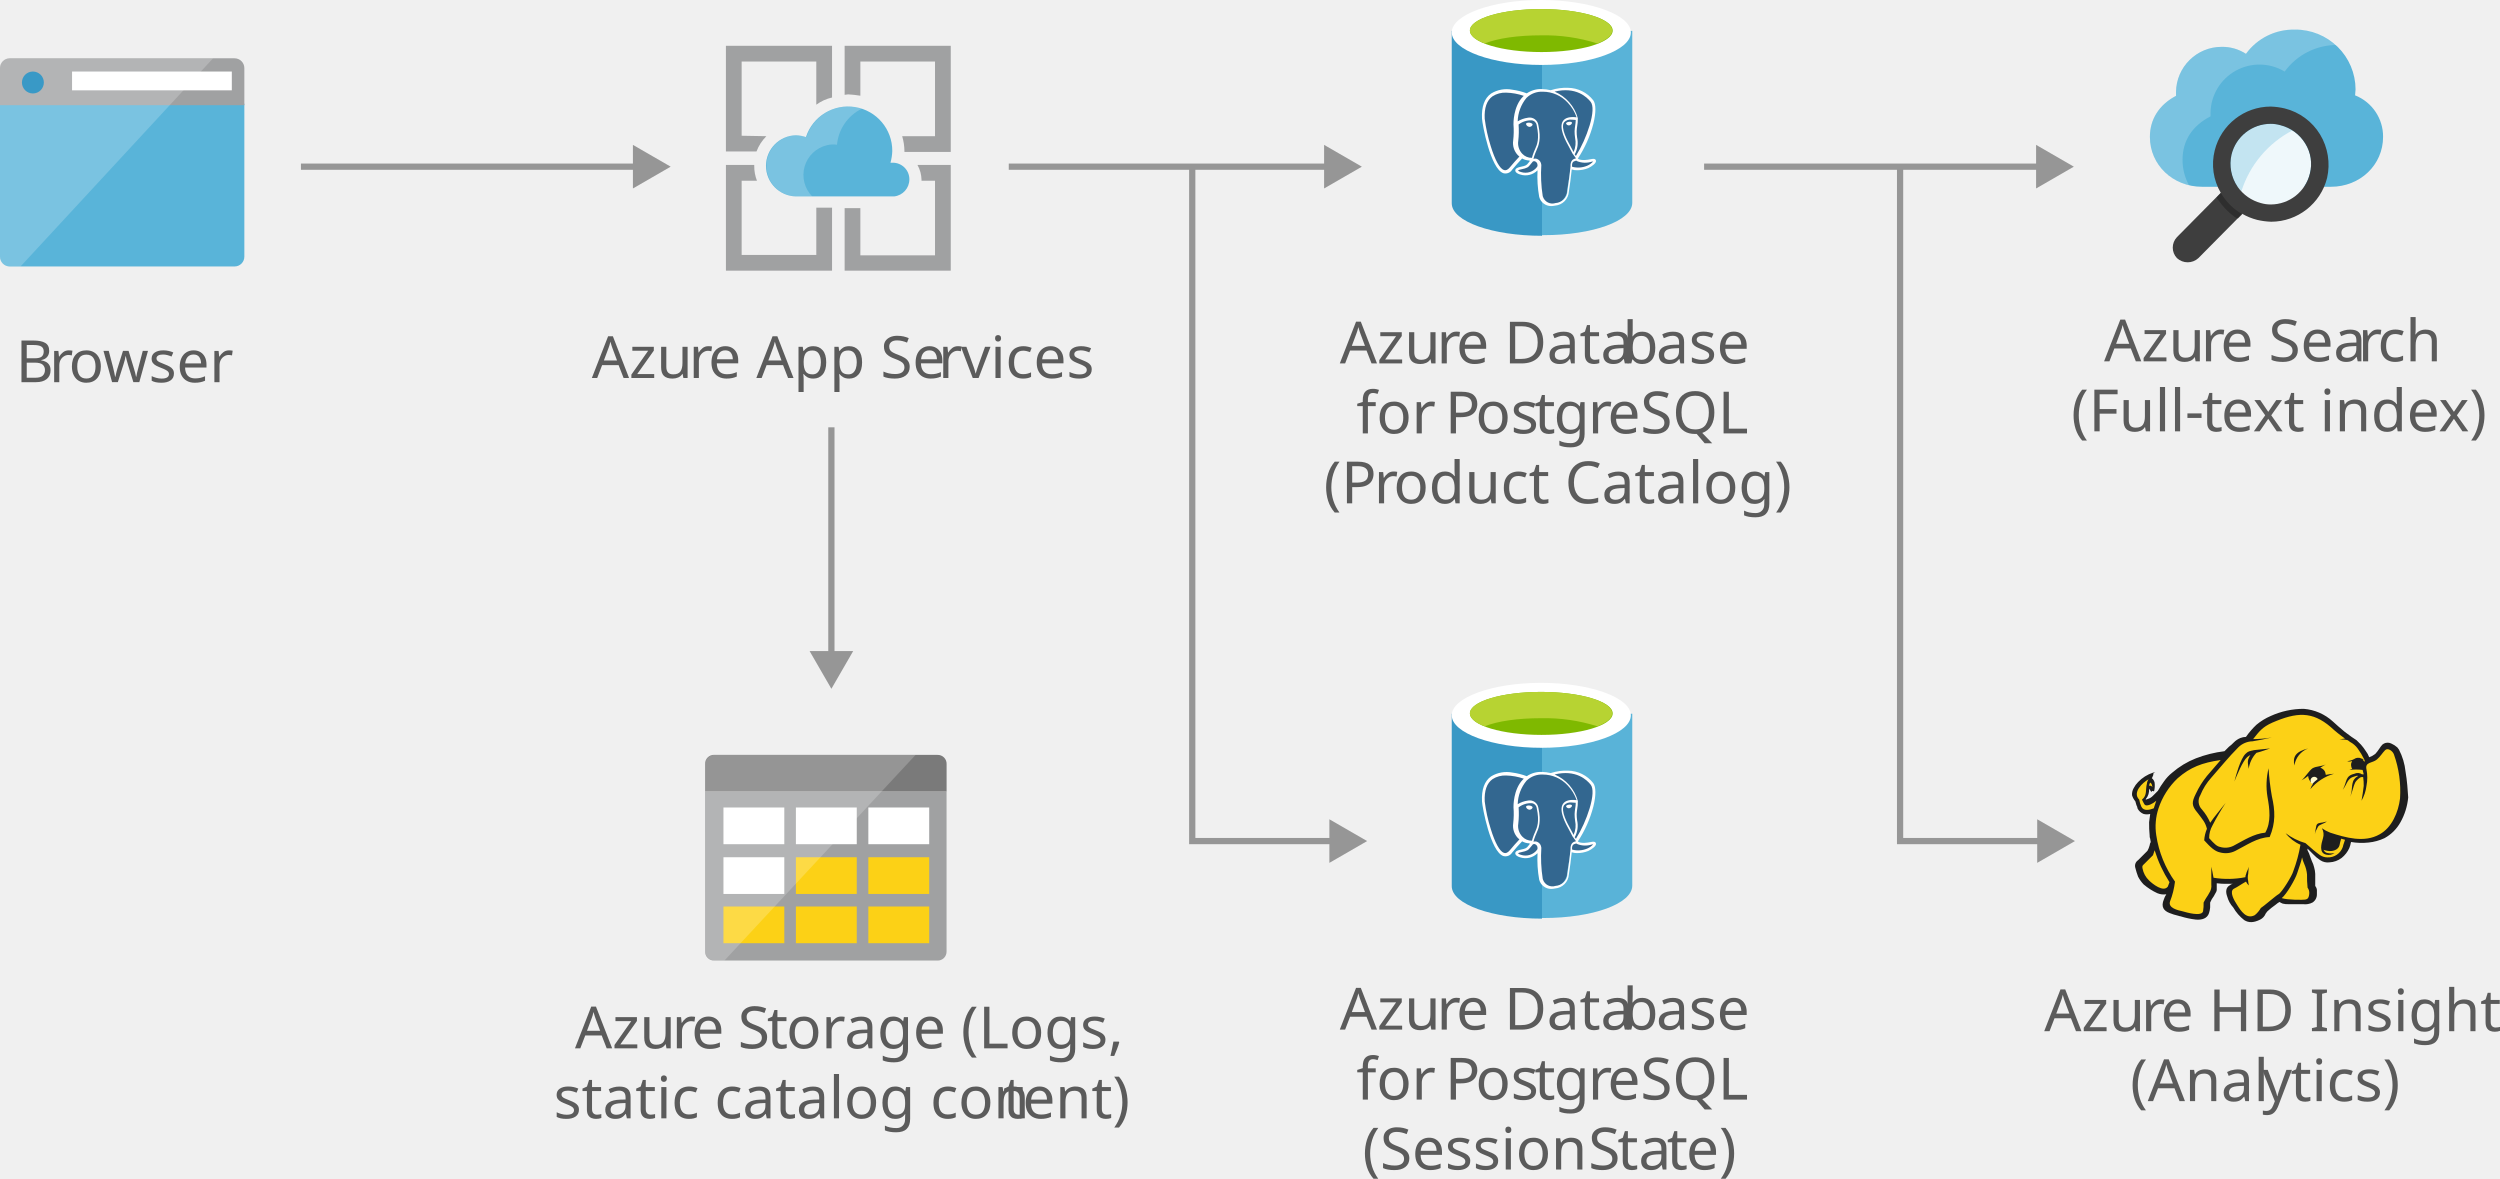
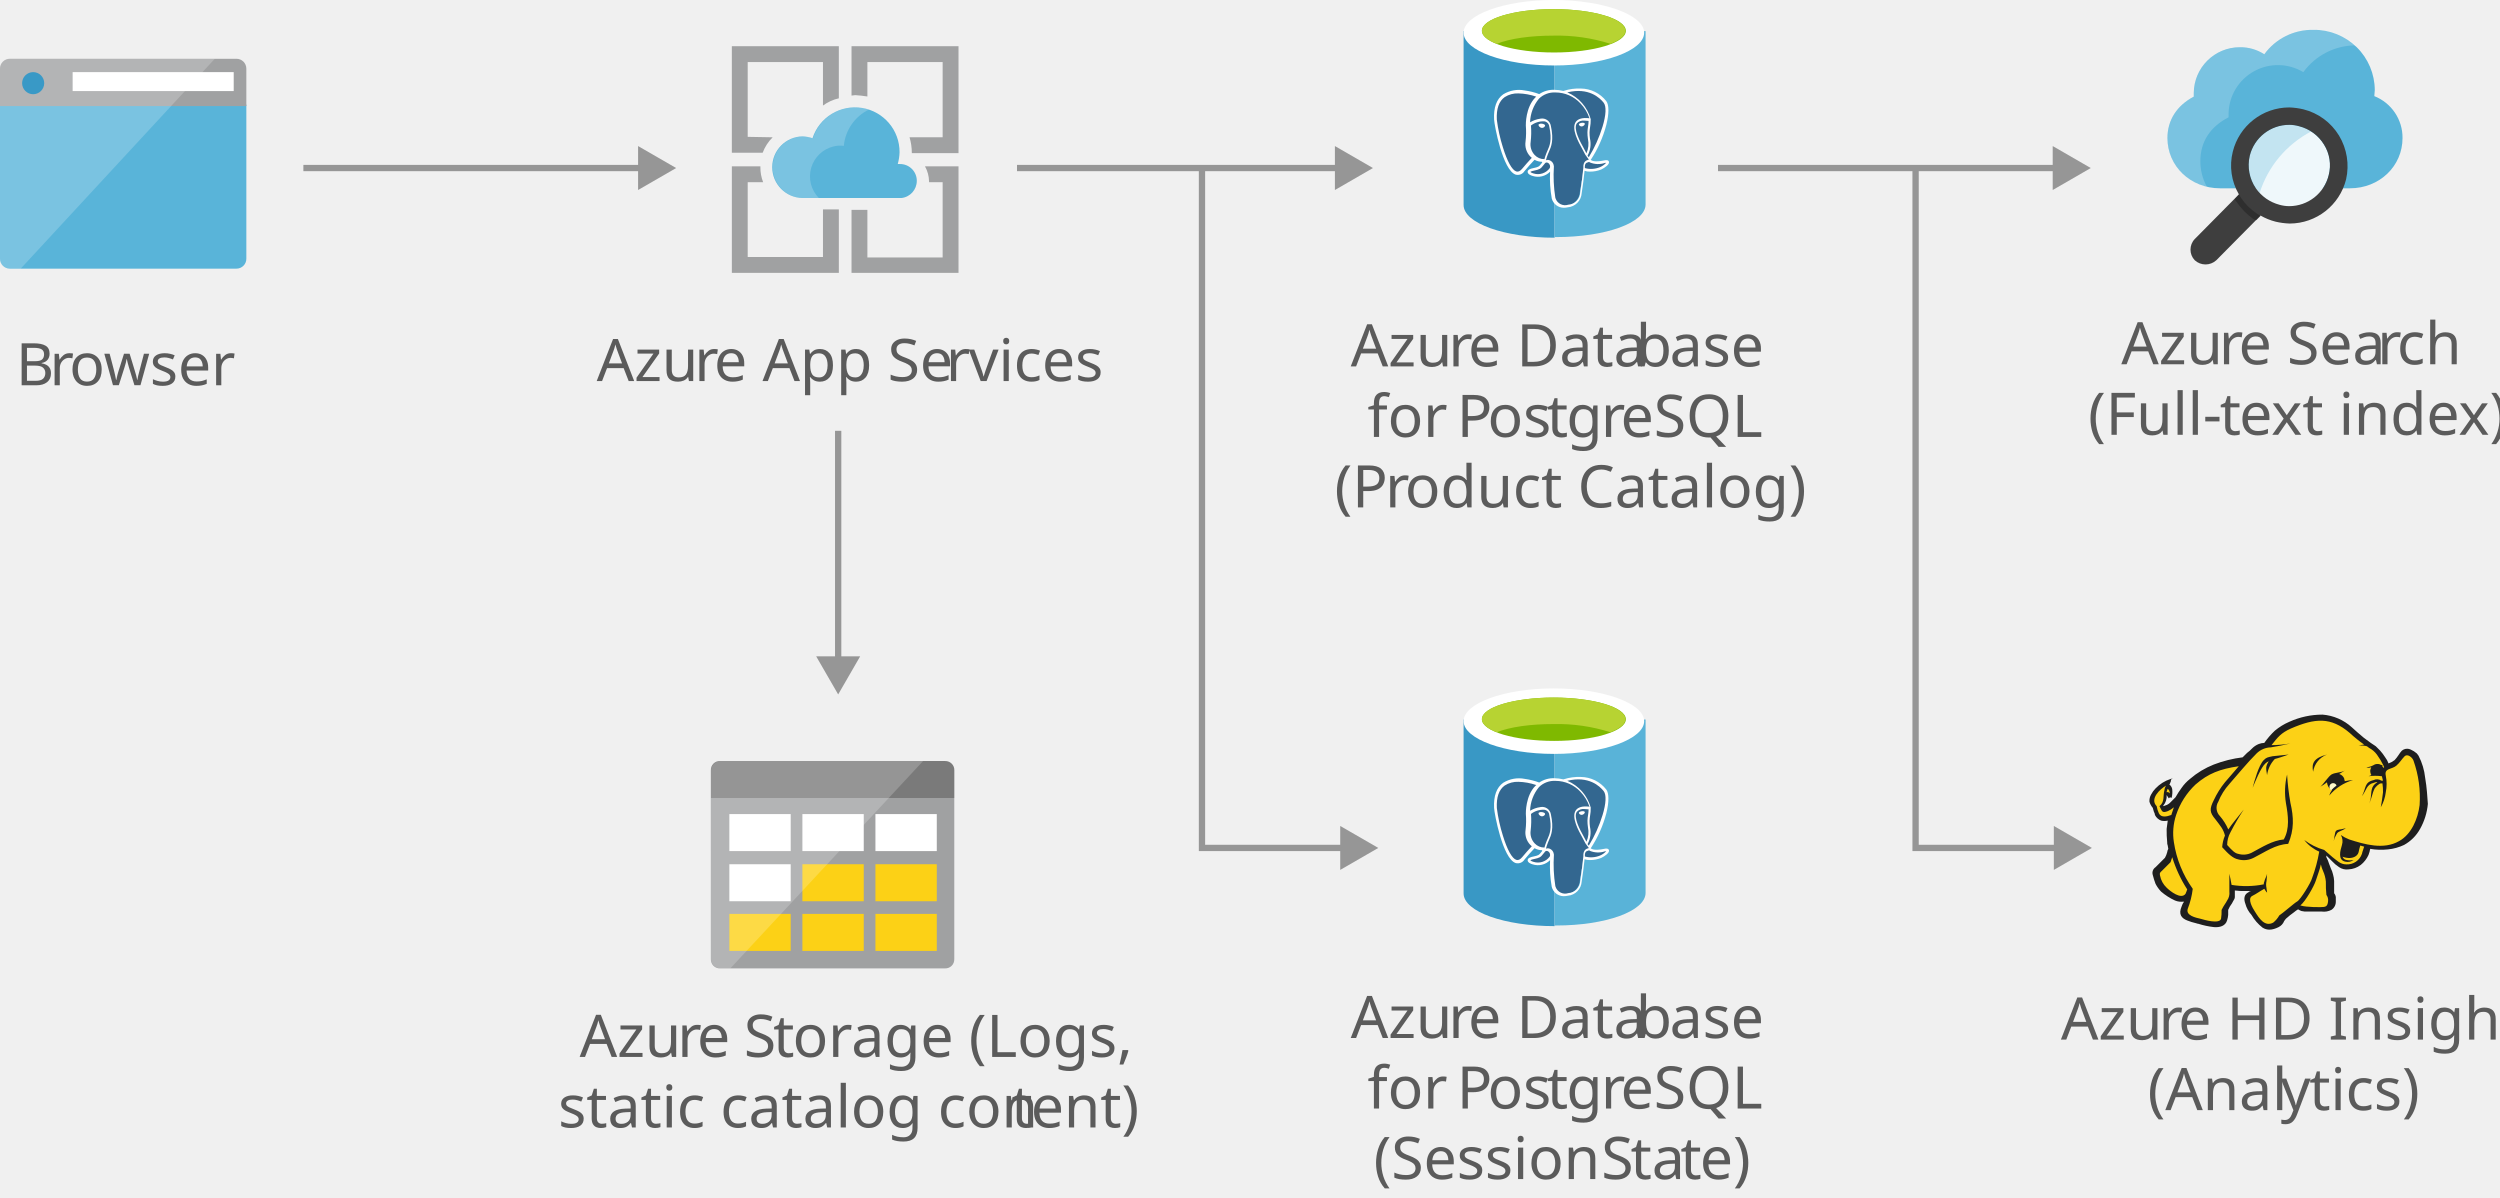
- <svg xmlns="http://www.w3.org/2000/svg" class="architecture-diagram" aria-labelledby="retail-and-ecommerce-using-azure-database-for-postgresql" viewbox="0 0 595.565 285.39">
+ <svg xmlns="http://www.w3.org/2000/svg" class="architecture-diagram" aria-labelledby="retail-and-ecommerce-using-azure-database-for-postgresql" height="285.39" viewbox="0 0 595.565 285.39" width="595.565">
  <text fill="#5b5b5b" font-family="SegoeUI, Segoe UI" font-size="14" transform="translate(3.797 91.785)">
        B<tspan letter-spacing="-.013em" x="8.025" y="0">r</tspan>
    <tspan x="12.708" y="0">owser</tspan>
  </text>
  <path d="M0 61.653A2.354 2.354 0 002.347 64h53.991a2.354 2.354 0 002.347-2.347V24.915H0z" fill="#59b4d9" />
  <path d="M56.338 14H2.347A2.354 2.354 0 000 16.347v8.92h58.685v-8.92A2.354 2.354 0 0056.338 14" fill="#a0a1a2" />
  <path d="M2.347 14A2.354 2.354 0 000 16.347v45.306A2.354 2.354 0 002.347 64H4.93l46.244-50z" fill="#fff" opacity=".2" style="isolation:isolate" />
  <path fill="#fff" d="M17.305 17.181h38.371v4.514H17.305z" />
  <circle cx="7.9" cy="19.814" fill="#3999c6" r="2.633" />
  <text fill="#5b5b5b" font-family="SegoeUI, Segoe UI" font-size="14" transform="translate(321.778 87.285)">
        Azu<tspan letter-spacing="-.013em" x="23.283" y="0">r</tspan>
    <tspan x="27.966" y="0">e Data</tspan>
    <tspan letter-spacing="-.013em" x="67.929" y="0">b</tspan>
    <tspan x="75.975" y="0">ase </tspan>
    <tspan x="3.989" y="16.8">for </tspan>
    <tspan letter-spacing="-.037em" x="25.276" y="16.8">P</tspan>
    <tspan x="32.597" y="16.8">os</tspan>
    <tspan letter-spacing="-.008em" x="46.741" y="16.8">t</tspan>
    <tspan x="51.375" y="16.8">g</tspan>
    <tspan letter-spacing="-.013em" x="59.62" y="16.8">r</tspan>
    <tspan x="64.302" y="16.8">eSQL</tspan>
    <tspan x="-3.845" y="33.6">(P</tspan>
    <tspan letter-spacing="-.013em" x="8.22" y="33.6">r</tspan>
    <tspan x="12.903" y="33.6">oduct Catalog)</tspan>
  </text>
  <text fill="#5b5b5b" font-family="SegoeUI, Segoe UI" font-size="14" transform="translate(321.778 247.285)">
        Azu<tspan letter-spacing="-.013em" x="23.283" y="0">r</tspan>
    <tspan x="27.966" y="0">e Data</tspan>
    <tspan letter-spacing="-.013em" x="67.929" y="0">b</tspan>
    <tspan x="75.975" y="0">ase </tspan>
    <tspan x="3.989" y="16.8">for </tspan>
    <tspan letter-spacing="-.037em" x="25.276" y="16.8">P</tspan>
    <tspan x="32.597" y="16.8">os</tspan>
    <tspan letter-spacing="-.008em" x="46.741" y="16.8">t</tspan>
    <tspan x="51.375" y="16.8">g</tspan>
    <tspan letter-spacing="-.013em" x="59.62" y="16.8">r</tspan>
    <tspan x="64.302" y="16.8">eSQL</tspan>
    <tspan x="5.472" y="33.6">(Session </tspan>
    <tspan letter-spacing="-.032em" x="59.688" y="33.6">S</tspan>
    <tspan x="66.674" y="33.6">ta</tspan>
    <tspan letter-spacing="-.008em" x="78.542" y="33.6">t</tspan>
    <tspan x="83.176" y="33.6">e)</tspan>
  </text>
  <text fill="#5b5b5b" font-family="SegoeUI, Segoe UI" font-size="14" transform="translate(142.145 90.785)">
        Azu<tspan letter-spacing="-.013em" x="23.283" y="0">r</tspan>
    <tspan x="27.966" y="0">e App Se</tspan>
    <tspan letter-spacing=".04em" x="83.207" y="0">r</tspan>
    <tspan x="88.635" y="0">vices</tspan>
  </text>
  <text fill="#5b5b5b" font-family="SegoeUI, Segoe UI" font-size="14" transform="translate(505.337 86.785)">
        Azu<tspan letter-spacing="-.013em" x="23.283" y="0">r</tspan>
    <tspan x="27.966" y="0">e Sea</tspan>
    <tspan letter-spacing="-.013em" x="61.004" y="0">r</tspan>
    <tspan x="65.687" y="0">ch</tspan>
    <tspan x="-7.889" y="16.8">(Full-</tspan>
    <tspan letter-spacing="-.008em" x="23.475" y="16.8">t</tspan>
    <tspan x="28.109" y="16.8">ext index)</tspan>
  </text>
  <text fill="#5b5b5b" font-family="SegoeUI, Segoe UI" font-size="14" transform="translate(138.088 251.785)">
        Azu<tspan letter-spacing="-.013em" x="23.283" y="0">r</tspan>
    <tspan x="27.966" y="0">e </tspan>
    <tspan letter-spacing="-.032em" x="39.122" y="0">S</tspan>
    <tspan letter-spacing="-.008em" x="46.108" y="0">t</tspan>
    <tspan x="50.743" y="0">orage (Logs,</tspan>
    <tspan x="-5.12" y="16.8">static catalog con</tspan>
    <tspan letter-spacing="-.008em" x="102.847" y="16.8">t</tspan>
    <tspan x="107.481" y="16.8">ent)</tspan>
  </text>
  <path fill="none" stroke="#969696" stroke-miterlimit="10" stroke-width="1.5" d="M319.54 40.03h-77.265" />
  <path fill="#969696" d="M318.008 34.794l9.067 5.236-9.067 5.236V34.794z" />
  <path fill="none" stroke="#969696" stroke-miterlimit="10" stroke-width="1.5" d="M153.54 40.03H72.275" />
  <path fill="#969696" d="M152.008 34.794l9.067 5.236-9.067 5.236V34.794z" />
  <path d="M196.051 61.22h-17.928V43.4h3.672a9.513 9.513 0 01-.648-3.564v-.216h-6.8V65h25.488V49.88h-3.78zM221.323 43.4h3.24v17.928h-17.928v-11.34h-3.78V65h25.488V39.62h-7.992a7.609 7.609 0 01.972 3.564zM178.123 32.6V14.78h17.928v10.368a10.021 10.021 0 013.78-1.728V11h-25.488v25.38h7.344a10.249 10.249 0 012.376-3.672l-5.94-.108zM206.635 22.988V14.78h17.928v17.928h-7.884a13.1 13.1 0 01.54 3.672v.108h11.124V11h-25.488v11.772c.324 0 .54-.108.864-.108a26.751 26.751 0 012.916.324z" fill="#a0a1a2" />
  <path d="M218.407 43.076a3.987 3.987 0 00-4-4h-.54a11.741 11.741 0 00.432-2.808 10.628 10.628 0 00-20.736-3.348 8.425 8.425 0 00-2.376-.432 7.345 7.345 0 000 14.688h23.544a4.107 4.107 0 003.672-4.1" fill="#59b4d9" />
  <path d="M195.079 47.18a7.341 7.341 0 013.564-12.312 5.967 5.967 0 012.376-.108 10.713 10.713 0 015.94-8.64 10.181 10.181 0 00-3.24-.54 10.57 10.57 0 00-10.044 7.344 8.425 8.425 0 00-2.376-.432 7.345 7.345 0 000 14.688h3.78z" fill="#fff" opacity=".2" style="isolation:isolate" />
  <path d="M169.343 228.5a2.131 2.131 0 002.2 2.2h53.592a2.131 2.131 0 002.2-2.2v-38.4h-58z" fill="#a0a1a2" />
  <path d="M225.139 181.292h-53.592a2.131 2.131 0 00-2.2 2.2v6.612h58V183.5a2.131 2.131 0 00-2.2-2.2" fill="#7a7a7a" />
  <path fill="#fff" d="M191.151 193.936h14.616v8.816h-14.616z" />
  <path fill="#fcd116" d="M191.151 205.884h14.616v8.816h-14.616zM208.551 205.884h14.616v8.816h-14.616z" />
  <path fill="#fff" d="M208.551 193.936h14.616v8.816h-14.616zM173.751 193.936h14.616v8.816h-14.616zM173.751 205.884h14.616v8.816h-14.616z" />
  <path fill="#fcd116" d="M173.751 217.716h14.616v8.816h-14.616zM191.151 217.716h14.616v8.816h-14.616zM208.551 217.716h14.616v8.816h-14.616z" />
  <path d="M171.547 181.292a2.37 2.37 0 00-2.2 2.2V228.5a2.37 2.37 0 002.2 2.2h2.436l45.936-49.416z" fill="#fff" opacity=".2" style="isolation:isolate" />
  <path d="M565.623 22.9c0-.448.112-1.008.112-1.456a14.413 14.413 0 00-14.56-14.336 14.135 14.135 0 00-11.76 5.824 10.426 10.426 0 00-5.824-1.68 10.971 10.971 0 00-10.976 10.868v.9c-4.032 2.128-6.272 5.6-6.272 9.856 0 6.72 5.488 11.984 12.544 11.984H559.8c7.056 0 12.544-5.264 12.544-11.984a10.625 10.625 0 00-6.721-9.976z" fill="#59b4d9" />
  <path d="M524.183 38.36c0-4.592 2.352-8.176 6.72-10.416v-.9a11.754 11.754 0 0117.808-9.856 15.487 15.487 0 0112.544-6.384A15.172 15.172 0 00551.175 7a14.535 14.535 0 00-11.76 5.936 10.426 10.426 0 00-5.824-1.68 10.971 10.971 0 00-10.976 10.864v.9c-4.032 2.128-6.272 5.6-6.272 9.856a11.877 11.877 0 009.408 11.648 12.584 12.584 0 01-1.568-6.164z" fill="#fff" opacity=".2" style="isolation:isolate" />
  <path d="M554.759 41.72a9.692 9.692 0 01-9.408 7.392 8.526 8.526 0 01-2.351-.336 10.058 10.058 0 01-3.136-1.456 10.293 10.293 0 01-2.464-2.464 9.8 9.8 0 01-1.456-7.728 9.692 9.692 0 019.408-7.392 8.526 8.526 0 012.352.336 9.758 9.758 0 015.936 4.368 9.232 9.232 0 011.12 7.28" fill="#fff" />
  <path d="M554.759 41.72a9.692 9.692 0 01-9.408 7.392 8.526 8.526 0 01-2.351-.336 10.058 10.058 0 01-3.136-1.456 10.293 10.293 0 01-2.464-2.464 9.8 9.8 0 01-1.456-7.728 9.692 9.692 0 019.408-7.392 8.526 8.526 0 012.352.336 9.758 9.758 0 015.936 4.368 9.232 9.232 0 011.12 7.28" fill="#59b4d9" opacity=".1" style="isolation:isolate" />
  <path d="M550.615 31.3a9.5 9.5 0 00-2.912-1.232 8.526 8.526 0 00-2.352-.336 9.692 9.692 0 00-9.408 7.392 9.3 9.3 0 001.456 7.728 7.847 7.847 0 00.9 1.12A25.051 25.051 0 01550.615 31.3" fill="#59b4d9" opacity=".3" style="isolation:isolate" />
  <path d="M557.223 32.312a13.834 13.834 0 00-8.512-6.272 17.291 17.291 0 00-3.36-.448 13.892 13.892 0 00-13.44 10.528 13.553 13.553 0 001.456 10.192l-10.528 10.64a3.654 3.654 0 000 5.04 3.8 3.8 0 005.152 0l10.528-10.64a14.179 14.179 0 003.584 1.456 17.291 17.291 0 003.36.448A13.892 13.892 0 00558.9 42.728a14.127 14.127 0 00-1.677-10.416zm-2.464 9.408a9.692 9.692 0 01-9.408 7.392 8.526 8.526 0 01-2.351-.336 10.058 10.058 0 01-3.136-1.456 10.293 10.293 0 01-2.464-2.464 9.8 9.8 0 01-1.456-7.728 9.692 9.692 0 019.408-7.392 8.526 8.526 0 012.352.336 9.758 9.758 0 015.936 4.368 9.3 9.3 0 011.119 7.28z" fill="#3e3e3e" />
  <path d="M537.511 50.792a13.635 13.635 0 01-3.584-3.584c-.224-.336-.336-.56-.56-.9l-.9 1.008-.112.112a2.343 2.343 0 00.448.672 16.758 16.758 0 003.92 4.032 2.676 2.676 0 00.784.336l1.008-1.008c-.444-.332-.668-.444-1.004-.668z" fill="#1e1e1e" opacity=".5" style="isolation:isolate" />
  <path fill="#fcd116" d="M534.788 181.474l-4.625.793-4.097 1.85-3.568 2.247-3.436 4.097-1.85 1.982-1.851.661-.528-1.189.925-1.19.132-1.718h.661l.528.529-.132-1.718-.66-.529v-.661l-1.586.925-1.586 1.718-.264 1.586.66 1.322.529 2.114 1.189.529h1.322l1.189-.793-.793 4.097.793 4.493-.925 2.114-2.775 3.04.396 1.982 1.454 2.115 2.511 1.718 1.454.264h1.453l-.925 3.965 3.436 1.453 4.361.529 1.454-1.057.132-2.511 1.718-2.775.132-2.247 3.965.397 3.7-.397-3.7 2.247.661 2.643 2.246 3.7 2.379.925 1.718-.661.793-1.585 3.833-2.908.793.661 5.947.264 1.189-1.057.132-1.718-.396-.661-.265-4.625-1.982-3.965.264-1.85 1.19.661 3.436 3.171 1.586.133 1.85-.793 1.85-1.322.925-3.039 5.286.396 3.304-1.321 2.643-2.379 1.85-3.568.529-4.229-.397-4.758-1.057-4.361-1.057-1.454-1.454-.396-2.511 2.775-2.246.793-1.983-3.304-1.982-1.85-1.189-.661-4.229-3.7-3.568-1.85-3.436-.265-4.097.661-3.568 1.322-2.379 1.982-1.983 2.379-1.982.528-3.436 3.304z" />
  <path fill="#1e1e1e" d="M516.947 197.461l.529.661.132-.793h-.396l-.265.132z" />
  <path d="M577.738 185.307a14.653 14.653 0 00-1.586-5.286c-.132-.132-.264-.4-.4-.529a5.457 5.457 0 00-1.454-.925 1.96 1.96 0 00-1.718 0c-.132.132-.264.132-.4.264a7.33 7.33 0 00-.793 1.057 9.318 9.318 0 01-.925 1.189 5.128 5.128 0 01-1.454.793 5.128 5.128 0 00-.793-1.454 12.4 12.4 0 00-1.189-1.586l-1.057-1.057-1.189-.793a29.418 29.418 0 01-3.172-2.511c-.4-.4-.925-.793-1.322-1.189a11.711 11.711 0 00-7-3.04 19.132 19.132 0 00-7.929 1.718 13.93 13.93 0 00-3.436 2.114 18.967 18.967 0 00-2.511 2.907 3.91 3.91 0 00-1.322.264 4.69 4.69 0 00-1.586 1.057 8.55 8.55 0 01-1.189 1.057l-1.057 1.057a28.952 28.952 0 00-6.872 1.718 19.8 19.8 0 00-5.683 3.436 9.936 9.936 0 00-1.982 2.114 21.524 21.524 0 00-1.454 2.247l-1.189 1.189a2.742 2.742 0 01-1.322.793 1.023 1.023 0 01-.4.132v-.132a3.389 3.389 0 00.793-2.511c.132.132.132.264.264.4s.132.264.264.4l.264-.264.4.132a5.542 5.542 0 00.132-2.114 1.816 1.816 0 00-.661-1.057c0-.132.132-.132.132-.264a1.91 1.91 0 00.264-.925l-.264-.132.264.132.4-.264-.529.132a8.585 8.585 0 00-3.568 2.247 5.868 5.868 0 00-1.057 1.454 2.949 2.949 0 00-.4 1.718 3.97 3.97 0 00.793 1.454 8.422 8.422 0 00.264.925 1.878 1.878 0 01.264.793 2.746 2.746 0 001.454 1.322 3.221 3.221 0 001.586 0c-.132.661-.132 1.322-.264 1.982a27.663 27.663 0 00.132 3.172 1.676 1.676 0 00.132.793c0 .264.132.529.132.793a1.878 1.878 0 00-.264.793 5.523 5.523 0 01-.529 1.322l-1.057 1.057-.925.925-.264.264a1.625 1.625 0 00-.661 1.85 18.821 18.821 0 00.661 2.114 8.032 8.032 0 001.322 1.85 14.113 14.113 0 003.3 2.114 3.92 3.92 0 002.114.264c0 .132 0 .264-.132.264a6.443 6.443 0 00-.4.925c-.793 1.85 0 2.775 1.322 3.3a12.99 12.99 0 002.114.661c.132 0 .264.132.529.132a19.751 19.751 0 003.7.793c1.454.132 2.775-.264 3.172-1.586a5.816 5.816 0 00.264-1.322v-1.189a7.076 7.076 0 01.925-1.586c0-.132.132-.132.132-.264.264-.529.529-.793.529-1.189v-1.586a15.994 15.994 0 002.511.132h1.322c-.132 0-.264.132-.4.132a.129.129 0 00-.132.132c-1.189.529-1.189 1.718-.793 2.775a6.285 6.285 0 001.454 2.643 10.365 10.365 0 002.643 3.04c1.057.661 2.247.661 3.832-.132a2.746 2.746 0 001.322-1.454c.132-.132.264-.4.4-.529a19.778 19.778 0 011.982-1.586 5.6 5.6 0 01.925-.661 4.4 4.4 0 00.793.4 4.955 4.955 0 001.454.132h3.436a3.823 3.823 0 002.247-.4 2.286 2.286 0 001.057-1.982v-1.057a1.757 1.757 0 00-.4-.925v-2.907a6.633 6.633 0 00-.264-1.586 6.442 6.442 0 00-.529-1.454c-.132-.4-.264-.661-.4-1.057l-.264.132.264-.132a8.084 8.084 0 00-.661-1.586v-.4l.529.529.793.793a9.1 9.1 0 001.718 1.454 3.19 3.19 0 002.247.529 5.239 5.239 0 002.907-1.057 6.459 6.459 0 001.85-2.379c.132-.264.132-.529.264-.793 0-.264.132-.4.132-.661a15.132 15.132 0 004.229.132 11.72 11.72 0 003.832-1.057 9.717 9.717 0 003.832-3.832 14.938 14.938 0 001.85-5.947c-.112-1.584-.244-3.963-.641-6.209zM557.915 201.3c-.4 1.322-1.057 3.568.793 3.965a2.354 2.354 0 001.982-.4 3.724 3.724 0 01-1.718 0 1.159 1.159 0 01-.925-.793c.132.132.4.132.925.264 1.322.264 2.643-.264 2.907-1.322a13.663 13.663 0 01.4-1.586 8.422 8.422 0 00.925.264c-.132.529-.4 1.057-.529 1.718a3.737 3.737 0 01-3.7 2.511c-1.454 0-2.247-.925-3.3-1.718-.661-.529-1.322-1.189-1.982-1.718a14.62 14.62 0 01-4.758-2.379 9.045 9.045 0 003.568 2.775 34.584 34.584 0 01-1.718 6.343c-.264 1.057-2.775 5.154-3.568 5.55-.529.264-3.568 2.907-4.229 3.3a5.93 5.93 0 01-1.454 1.718c-1.982 1.057-3.3-.925-4.361-2.643-.529-.793-1.85-3.04-.661-3.7 1.057-.529 1.718-1.057 2.907-1.718a4.016 4.016 0 00.661.925c0-.4-.132-.661-.132-1.057a3.772 3.772 0 010-1.718c0-.529.132-1.189.132-1.718-.132.661-.529 1.189-.661 1.85a1.191 1.191 0 00-.132.661 21.353 21.353 0 01-7.665.132c-.132-.925-.4-1.982-.529-2.643v4.237a3.008 3.008 0 01-.529 2.114c-.4.793-.661.925-1.322 2.247a11.368 11.368 0 01-.132 2.114c-.4 1.322-3.965.264-4.89 0-1.189-.264-3.568-.793-3.04-2.379a19.168 19.168 0 001.189-4.758 25.648 25.648 0 01-4.493-11.1 13.782 13.782 0 01.529-6.476 17.58 17.58 0 014.625-7.268c3.04-2.643 5.815-3.7 10.308-4.361-1.057 1.189-2.114 2.511-3.3 3.832a20.478 20.478 0 00-2.643 4.229c-1.057 2.114-1.057 2.907.4 4.625 1.189 1.586 1.85 2.247 2.247 3.832a8.559 8.559 0 00-.661 2.775c1.454 1.586 2.511 2.643 3.832 2.907a5.118 5.118 0 003.7-.4c2.643-1.322 5.154-3.172 8.194-3.3 1.454-3.436 1.322-6.343.529-9.779a58.531 58.531 0 01-.793-6.74 17.227 17.227 0 00-.264 6.872c.529 2.907.925 6.079-.529 8.59-2.775.264-5.154 1.85-7.665 3.172a4.364 4.364 0 01-3.172.264c-.793-.132-1.454-.793-2.643-2.114a6.139 6.139 0 01.793-3.04 57.631 57.631 0 013.172-5.418c-1.322 1.718-2.643 3.172-3.7 4.758a12.324 12.324 0 00-1.982-3.172 2.784 2.784 0 01-.4-3.436 14.2 14.2 0 012.643-4.229c2.114-2.379 4.1-4.89 6.476-7.268a5.035 5.035 0 013.428-1.455c1.586-.264 3.04-.529 4.625-.925a26.978 26.978 0 01-4.493.4c1.454-1.85 2.247-2.907 4.625-3.965 5.815-2.511 9.515-2.775 14.008 1.057a31.639 31.639 0 003.436 2.775 5.816 5.816 0 00-1.322.264 5.038 5.038 0 011.982.132c.132.132.4.264.529.4a5.381 5.381 0 011.85 1.586 17.5 17.5 0 011.586 2.643c-.264-.132-.529-.132-.793-.264a.8.8 0 00-.529-.132 1.589 1.589 0 00-1.057.264 4.306 4.306 0 01-1.718.529 1.459 1.459 0 001.057 0h.132c-.132.132-.132.4-.264.661a2.249 2.249 0 00.132.925c0 .132.132.132.132.264-.264.132-.4.132-.661.264a12.736 12.736 0 013.172 0c.132.4.132.661.264 1.057h-.4a1.808 1.808 0 00-1.85-.132c-2.247.529-1.718 1.85-2.775 3.832 1.057-1.322 1.057-2.775 2.775-3.172.4-.132.661-.264.925-.132a2.593 2.593 0 00-1.189 1.189c-.529 1.454-.132 2.511-.793 3.832.661-1.189.661-2.247 1.322-3.568.264-.4 1.057-1.189 1.454-1.189h.4a12.866 12.866 0 01.132 2.114 57.563 57.563 0 01-.529 3.568 9.474 9.474 0 001.189-3.568 10 10 0 000-3.965c-.4-1.85 1.454-1.454 2.511-2.379.793-.661 1.322-1.586 1.982-2.247s1.85.264 2.114 1.057a26.308 26.308 0 011.454 10.572c-.4 3.3-1.982 7-4.89 8.59-3.7 2.114-8.194.793-11.894-.4a9.44 9.44 0 01-1.982-1.057 2.969 2.969 0 01.266 2.382zm-3.3 13.348c-.132 1.322-.529 1.454-1.85 1.454a27.623 27.623 0 01-3.3-.132 7.179 7.179 0 01-1.465-.27c1.189-.925 3.3-4.625 3.7-5.947s.925-2.511 1.189-3.832a7.451 7.451 0 00.529 1.586 7.821 7.821 0 01.661 2.511 25.464 25.464 0 00.132 3.172 2.045 2.045 0 01.4 1.455zm-38.589-27.488a2.109 2.109 0 00-.4 1.057c-.4 1.454.132 2.775-1.189 3.832.661 1.189.529 1.718 1.982 1.189a5.457 5.457 0 001.454-.925c-.132.529-.4 1.057-.529 1.586 0 .132 0 .132-.132.264-1.057.4-2.379.661-2.907-.4a6.543 6.543 0 01-.529-1.718c-1.718-1.716.793-4.095 2.246-4.888zm.132 1.586a.8.8 0 01.132-.529c0-.132 0-.132.132-.264.4.264.4.529.529 1.057-.268-.267-.532-.399-.797-.267zm1.322 15.462a31.234 31.234 0 003.568 7.665 9.105 9.105 0 01-.4 1.057c-1.057 1.454-3.7-.661-4.493-1.454a5.346 5.346 0 01-1.586-2.907c-.132-.661 0-.661.529-1.189l1.982-1.982zm50.347-21.808c0 .132.132.264.132.4l-.132.132c-.132-.132-.264-.4-.4-.529zm-49.161 8.061zm-2.114-3.172zm-3.3 5.022zm18.5 19.427zm32.246-9.779zm11.894-4.493z" fill="#1e1e1e" />
  <path d="M560.558 185.835a13.744 13.744 0 00-1.982.264c0-.264-.132-.4-.132-.661a1.876 1.876 0 00-1.189-1.057c.4-.264.925-.529 1.322-.793-1.057.529-2.247.4-3.172.925-.793.529-1.85 2.247-2.643 2.907a11.024 11.024 0 001.586-1.057 2.45 2.45 0 00.264.925 2.082 2.082 0 00.925.925 4.134 4.134 0 00-.661 1.322 11.547 11.547 0 015.682-3.7zM551.043 183.853a5.216 5.216 0 013.3-4.1c-3.168.796-3.696 2.118-3.3 4.1zM556.2 198.919c-.132.4-.132 1.057-.264 1.454a5.72 5.72 0 01.661-1.586c.264-.529.4-.529.925-.793a12.28 12.28 0 001.322-.661c-.4 0-1.057.264-1.454.264-.929.132-1.061.397-1.19 1.322zM539.281 181.078c-1.189 1.189-2.247 5.022-2.643 6.608.529-1.322 1.982-4.89 3.04-5.815a2.765 2.765 0 01.793-.529c-.793 1.322-.661 1.586-.4 3.3a6.977 6.977 0 011.85-3.832c1.057-.264 2.114-.661 3.3-1.057-1.322.132-2.511.264-3.832.4-1.183.264-1.447.264-2.108.925z" fill="#1e1e1e" />
  <path d="M555.008 187.818a.887.887 0 011.586-.793v.132a8.551 8.551 0 00-1.189 1.057.422.422 0 01-.4-.4" fill="#fffacb" />
  <text fill="#5b5b5b" font-family="SegoeUI, Segoe UI" font-size="14" transform="translate(490.961 247.657)">
        Azu<tspan letter-spacing="-.013em" x="23.283" y="0">r</tspan>
    <tspan x="27.966" y="0">e HD Insight</tspan>
    <tspan x="20.665" y="16.8">(Anal</tspan>
    <tspan letter-spacing=".003em" x="52.356" y="16.8">y</tspan>
    <tspan x="59.172" y="16.8">tics)</tspan>
  </text>
  <path fill="none" stroke="#969696" stroke-miterlimit="10" stroke-width="1.5" d="M286.343 40v162h34.465" />
  <path fill="#969696" d="M319.276 207.236l9.067-5.236-9.067-5.236v10.472z" />
  <path fill="none" stroke="#969696" stroke-miterlimit="10" stroke-width="1.5" d="M456.343 40v162h34.465" />
  <path fill="#969696" d="M489.276 207.236l9.067-5.236-9.067-5.236v10.472z" />
  <path fill="none" stroke="#969696" stroke-miterlimit="10" stroke-width="1.5" d="M490.54 40.03h-81.265" />
  <path fill="#969696" d="M489.008 34.794l9.067 5.236-9.067 5.236V34.794z" />
  <path fill="none" stroke="#969696" stroke-miterlimit="10" stroke-width="1.5" d="M199.675 157.895V102.63" />
  <path fill="#969696" d="M204.91 156.363l-5.235 9.067-5.236-9.067h10.471z" />
  <path d="M348.665 7.418v41.411c0 4.359 9.738 7.8 21.678 7.8V7.418z" fill="#3998c5" />
  <path d="M370.343 56.48h.34c11.867 0 21.338-3.431 21.338-7.777V7.418h-21.678z" fill="#59b3d8" />
  <path d="M391.682 7.8c0 4.246-9.636 7.8-21.451 7.8s-21.566-3.556-21.566-7.8S358.3 0 370.116 0s21.566 3.556 21.566 7.8" fill="#fff" />
  <path d="M387.318 7.341c0 2.868-7.685 5.162-17.092 5.162s-17.2-2.293-17.2-5.162 7.685-5.162 17.092-5.162 17.2 2.294 17.2 5.162" fill="#7fb900" />
  <path d="M383.651 10.438c2.294-.912 3.556-1.95 3.556-3.1 0-2.868-7.685-5.162-17.092-5.162s-17.092 2.294-17.092 5.162c0 1.147 1.376 2.294 3.556 3.1 3.1-1.262 8.029-1.95 13.536-1.95a41.81 41.81 0 0113.536 1.95" fill="#b7d332" />
  <path d="M382.261 38.559c-3.414.7-3.649-.456-3.649-.456 3.6-5.349 5.112-12.138 3.811-13.8-3.547-4.532-9.692-2.389-9.79-2.333l-.033.006a12.176 12.176 0 00-2.28-.237 5.628 5.628 0 00-3.605 1.079s-10.955-4.513-10.446 5.674c.114 2.166 3.107 16.4 6.683 12.1 1.307-1.572 2.57-2.9 2.57-2.9a3.316 3.316 0 002.166.553l.062-.051a2.387 2.387 0 00.025.613c-.921 1.026-.651 1.21-2.493 1.589-1.863.384-.767 1.067-.055 1.246a3.786 3.786 0 004.226-1.368l-.055.217a6.157 6.157 0 01.57 3.326 9.172 9.172 0 00.213 3.206c.284.773.57 2.514 2.989 2a3.571 3.571 0 003.217-3.431c.1-1.331.342-1.14.352-2.326l.188-.563c.217-1.806.034-2.389 1.279-2.117l.3.026a6.9 6.9 0 002.823-.475c1.518-.7 2.417-1.88.921-1.571z" fill="#336790" />
  <path d="M367.85 29.623a1.453 1.453 0 00-.494-.154 1.058 1.058 0 00-.727.1.265.265 0 00-.114.177c-.032.228.307.657.731.716a.78.78 0 00.1.007.8.8 0 00.723-.464l.011-.04c.02-.071.001-.215-.23-.342zM377.284 29.267a1.356 1.356 0 00-.49-.01c-.355.051-.7.21-.669.42l.006.021a.723.723 0 00.659.423.74.74 0 00.093-.006.864.864 0 00.486-.267.555.555 0 00.184-.371c-.018-.098-.114-.177-.269-.21z" fill="#fff" />
  <path d="M383.293 38.515c-.164-.5-.883-.353-1.119-.3-2.4.5-3.079.007-3.219-.131a28.037 28.037 0 003.721-8.365c.665-2.66.652-4.771-.029-5.641a7.776 7.776 0 00-6.043-2.987 11.694 11.694 0 00-4.042.539l-.029.007-.046.016-.041.016a9.41 9.41 0 00-2.14-.278 6.073 6.073 0 00-3.619 1.026 15.831 15.831 0 00-3.461-.87 7.157 7.157 0 00-5.116.921c-1.586 1.125-2.322 3.147-2.179 6.007.07 1.349 2.043 12.093 5.141 13.127a1.893 1.893 0 002.1-.835 56.095 56.095 0 012.394-2.7 3.779 3.779 0 001.8.479 1.619 1.619 0 00.015.19 7.245 7.245 0 00-.325.4c-.414.527-.512.651-1.854.928-.544.114-1.268.324-1.279.863s.746.878 1.193.989a4.075 4.075 0 004.154-1.006 27.674 27.674 0 00.4 6.385 2.973 2.973 0 002.855 2.2 4.586 4.586 0 00.953-.108A3.611 3.611 0 00376.8 46c.2-1.14.539-3.912.684-5.307a3.518 3.518 0 001.279.194 7.076 7.076 0 002.686-.506c.851-.407 2.051-1.23 1.844-1.866zM377.188 40c-.059.779-.509 4.531-.743 5.892a3.017 3.017 0 01-2.836 2.872 2.4 2.4 0 01-3.04-1.51q-.033-.1-.058-.2a33.7 33.7 0 01-.331-7.441.3.3 0 00-.032-.139 1.608 1.608 0 00-.058-.285 1.568 1.568 0 00-.77-.933l-.038-.019a1.14 1.14 0 00-.993-.059 8.076 8.076 0 01.409-1.3l.064-.171c.073-.2.161-.391.255-.607.5-1.117 1.19-2.645.441-6.107a2.106 2.106 0 00-2.421-1.735q-.063.01-.125.025a6.209 6.209 0 00-2.408.859 9.229 9.229 0 012.115-5.633 5.223 5.223 0 013.939-1.482 8.125 8.125 0 015.929 2.589 9.613 9.613 0 012.166 3.558c-1.627-.195-2.721.1-3.259.865-1.14 1.637.665 4.881 1.535 6.441.148.266.3.54.35.657a5.764 5.764 0 00.921 1.463 3.114 3.114 0 01.307.424l-.074.021c-.461.124-1.322.366-1.244 1.945zm-15.973.844c-1.02-.336-2.152-2.385-3.188-5.757a36.834 36.834 0 01-1.444-6.588c-.129-2.588.5-4.395 1.882-5.371a5.59 5.59 0 013.257-.876 14.088 14.088 0 014.25.772 2.63 2.63 0 00-.2.18c-2.368 2.39-2.284 6.494-2.28 6.666v.02a19.726 19.726 0 01-.069 3.839 4.221 4.221 0 001.112 3.534 3.679 3.679 0 00.378.336 58.987 58.987 0 00-2.309 2.615c-.48.574-.937.779-1.393.628zm3.423-7a20.524 20.524 0 00.08-3.939 4.8 4.8 0 013.193-1 1.382 1.382 0 011.162 1.209c.7 3.26.092 4.622-.4 5.718-.095.211-.193.429-.274.644l-.064.171a10.027 10.027 0 00-.412 1.265 3.1 3.1 0 01-2.327-.99 3.678 3.678 0 01-.957-3.084zm3.347 5.14a.307.307 0 00.03-.038.523.523 0 01.7-.169l.051.026a.959.959 0 01.416 1.254 3.479 3.479 0 01-3.893 1.254 1.674 1.674 0 01-.729-.358 1.746 1.746 0 01.767-.276c1.5-.307 1.71-.509 2.22-1.154.114-.146.255-.325.445-.536zm9.612-3.093c-.059-.145-.192-.381-.374-.709l-.008-.014c-.745-1.335-2.488-4.462-1.568-5.778a2.085 2.085 0 011.807-.656 7.5 7.5 0 01.987.074 8.153 8.153 0 01-.124 1.31 10.892 10.892 0 00-.148 1.387 10.416 10.416 0 00.114 1.571 5.552 5.552 0 01-.352 3.451 4.186 4.186 0 01-.333-.64zm4.156-5.685a31.493 31.493 0 01-3.267 7.253 4.028 4.028 0 00-.194-.251l-.073-.093-.021-.025a5.827 5.827 0 00.57-4.1 9.9 9.9 0 01-.1-1.467 10.483 10.483 0 01.143-1.316 7.952 7.952 0 00.13-1.6.523.523 0 00.017-.2 9.767 9.767 0 00-5.594-6.4c5.106-1.247 7.754 1.3 8.666 2.456.684.87.583 2.911-.273 5.746zm-3.408 8.438a1.837 1.837 0 00.228-.075 1.544 1.544 0 00.16.122 5.1 5.1 0 003.576.13 1.95 1.95 0 01.328-.043 4.073 4.073 0 01-1.444 1.026 5.6 5.6 0 01-3.561.263c-.062-.036-.075-.063-.076-.07-.064-1.108.371-1.23.8-1.349z" fill="#fff" />
  <path d="M348.665 171.418v41.411c0 4.359 9.738 7.8 21.678 7.8v-49.211z" fill="#3998c5" />
  <path d="M370.343 220.48h.34c11.867 0 21.338-3.431 21.338-7.777v-41.285h-21.678z" fill="#59b3d8" />
  <path d="M391.682 171.8c0 4.246-9.636 7.8-21.451 7.8s-21.566-3.556-21.566-7.8 9.636-7.8 21.451-7.8 21.566 3.556 21.566 7.8" fill="#fff" />
  <path d="M387.318 171.341c0 2.868-7.685 5.162-17.092 5.162s-17.2-2.293-17.2-5.162 7.685-5.162 17.092-5.162 17.2 2.294 17.2 5.162" fill="#7fb900" />
  <path d="M383.651 174.438c2.294-.912 3.556-1.95 3.556-3.1 0-2.868-7.685-5.162-17.092-5.162s-17.092 2.294-17.092 5.162c0 1.147 1.376 2.294 3.556 3.1 3.1-1.262 8.029-1.95 13.536-1.95a41.81 41.81 0 0113.536 1.95" fill="#b7d332" />
  <path d="M382.261 202.559c-3.414.7-3.649-.456-3.649-.456 3.6-5.349 5.112-12.138 3.811-13.8-3.547-4.532-9.692-2.389-9.79-2.333l-.033.006a12.176 12.176 0 00-2.28-.237 5.628 5.628 0 00-3.605 1.079s-10.955-4.513-10.446 5.674c.114 2.166 3.107 16.4 6.683 12.1 1.307-1.572 2.57-2.9 2.57-2.9a3.316 3.316 0 002.166.553l.062-.051a2.387 2.387 0 00.025.613c-.921 1.026-.651 1.21-2.493 1.589-1.863.384-.767 1.067-.055 1.246a3.786 3.786 0 004.226-1.368l-.055.217a6.157 6.157 0 01.57 3.326 9.172 9.172 0 00.213 3.206c.284.773.57 2.514 2.989 2a3.571 3.571 0 003.217-3.431c.1-1.331.342-1.14.352-2.326l.188-.563c.217-1.806.034-2.389 1.279-2.117l.3.026a6.9 6.9 0 002.823-.475c1.518-.7 2.417-1.88.921-1.571z" fill="#336790" />
  <path d="M367.85 193.623a1.453 1.453 0 00-.494-.154 1.058 1.058 0 00-.727.1.265.265 0 00-.114.177c-.032.228.307.657.731.716a.78.78 0 00.1.007.8.8 0 00.723-.464l.011-.04c.02-.071.001-.215-.23-.342zM377.284 193.267a1.356 1.356 0 00-.49-.01c-.355.051-.7.21-.669.42l.006.021a.723.723 0 00.659.423.74.74 0 00.093-.006.864.864 0 00.486-.267.555.555 0 00.184-.371c-.018-.098-.114-.177-.269-.21z" fill="#fff" />
  <path d="M383.293 202.515c-.164-.5-.883-.353-1.119-.3-2.4.5-3.079.007-3.219-.131a28.037 28.037 0 003.721-8.365c.665-2.66.652-4.771-.029-5.641a7.776 7.776 0 00-6.043-2.987 11.694 11.694 0 00-4.042.539l-.029.007-.046.016-.041.016a9.41 9.41 0 00-2.14-.278 6.073 6.073 0 00-3.619 1.026 15.831 15.831 0 00-3.461-.87 7.157 7.157 0 00-5.116.921c-1.586 1.125-2.322 3.147-2.179 6.007.07 1.349 2.043 12.093 5.141 13.127a1.893 1.893 0 002.1-.835 56.095 56.095 0 012.394-2.7 3.779 3.779 0 001.8.479 1.619 1.619 0 00.015.19 7.245 7.245 0 00-.325.4c-.414.527-.512.651-1.854.928-.544.114-1.268.324-1.279.863s.746.878 1.193.989a4.075 4.075 0 004.154-1.006 27.674 27.674 0 00.4 6.385 2.973 2.973 0 002.855 2.2 4.586 4.586 0 00.953-.108A3.611 3.611 0 00376.8 210c.2-1.14.539-3.912.684-5.307a3.518 3.518 0 001.279.194 7.076 7.076 0 002.686-.506c.851-.407 2.051-1.23 1.844-1.866zm-6.1 1.482c-.059.779-.509 4.531-.743 5.892a3.017 3.017 0 01-2.836 2.872 2.4 2.4 0 01-3.04-1.51q-.033-.1-.058-.2a33.7 33.7 0 01-.331-7.441.3.3 0 00-.032-.139 1.608 1.608 0 00-.058-.285 1.568 1.568 0 00-.77-.933l-.038-.019a1.14 1.14 0 00-.993-.059 8.076 8.076 0 01.409-1.3l.064-.171c.073-.2.161-.391.255-.607.5-1.117 1.19-2.645.441-6.107a2.106 2.106 0 00-2.421-1.735q-.063.01-.125.025a6.209 6.209 0 00-2.408.859 9.229 9.229 0 012.115-5.633 5.223 5.223 0 013.939-1.482 8.125 8.125 0 015.929 2.589 9.613 9.613 0 012.166 3.558c-1.627-.195-2.721.1-3.259.865-1.14 1.637.665 4.881 1.535 6.441.148.266.3.54.35.657a5.764 5.764 0 00.918 1.474 3.114 3.114 0 01.307.424l-.074.021c-.461.124-1.322.366-1.244 1.945zm-15.973.844c-1.02-.336-2.152-2.385-3.188-5.757a36.834 36.834 0 01-1.444-6.588c-.129-2.588.5-4.395 1.882-5.371a5.59 5.59 0 013.257-.876 14.088 14.088 0 014.25.772 2.63 2.63 0 00-.2.18c-2.368 2.39-2.284 6.494-2.28 6.666v.02a19.726 19.726 0 01-.069 3.839 4.221 4.221 0 001.112 3.534 3.679 3.679 0 00.378.336 58.987 58.987 0 00-2.309 2.615c-.48.574-.937.779-1.393.628zm3.423-7a20.524 20.524 0 00.08-3.939 4.8 4.8 0 013.193-1 1.382 1.382 0 011.162 1.209c.7 3.26.092 4.622-.4 5.718-.095.211-.193.429-.274.644l-.064.171a10.027 10.027 0 00-.412 1.265 3.1 3.1 0 01-2.327-.99 3.678 3.678 0 01-.957-3.084zm3.347 5.14a.307.307 0 00.03-.038.523.523 0 01.7-.169l.051.026a.959.959 0 01.416 1.254 3.479 3.479 0 01-3.893 1.254 1.674 1.674 0 01-.729-.358 1.746 1.746 0 01.767-.276c1.5-.307 1.71-.509 2.22-1.154.114-.146.255-.325.445-.536zm9.612-3.093c-.059-.145-.192-.381-.374-.709l-.008-.014c-.745-1.335-2.488-4.462-1.568-5.778a2.085 2.085 0 011.807-.656 7.5 7.5 0 01.987.074 8.153 8.153 0 01-.124 1.31 10.892 10.892 0 00-.148 1.387 10.416 10.416 0 00.114 1.571 5.552 5.552 0 01-.352 3.451 4.186 4.186 0 01-.333-.64zm4.156-5.685a31.493 31.493 0 01-3.267 7.253 4.028 4.028 0 00-.194-.251l-.073-.093-.021-.025a5.827 5.827 0 00.57-4.1 9.9 9.9 0 01-.1-1.467 10.483 10.483 0 01.143-1.316 7.952 7.952 0 00.13-1.6.523.523 0 00.017-.2 9.767 9.767 0 00-5.594-6.4c5.106-1.247 7.754 1.3 8.666 2.456.684.87.583 2.911-.273 5.746zm-3.408 8.438a1.837 1.837 0 00.228-.075 1.544 1.544 0 00.16.122 5.1 5.1 0 003.576.13 1.95 1.95 0 01.328-.043 4.073 4.073 0 01-1.444 1.026 5.6 5.6 0 01-3.561.263c-.062-.036-.075-.063-.076-.07-.064-1.108.371-1.23.8-1.349z" fill="#fff" />
</svg>
